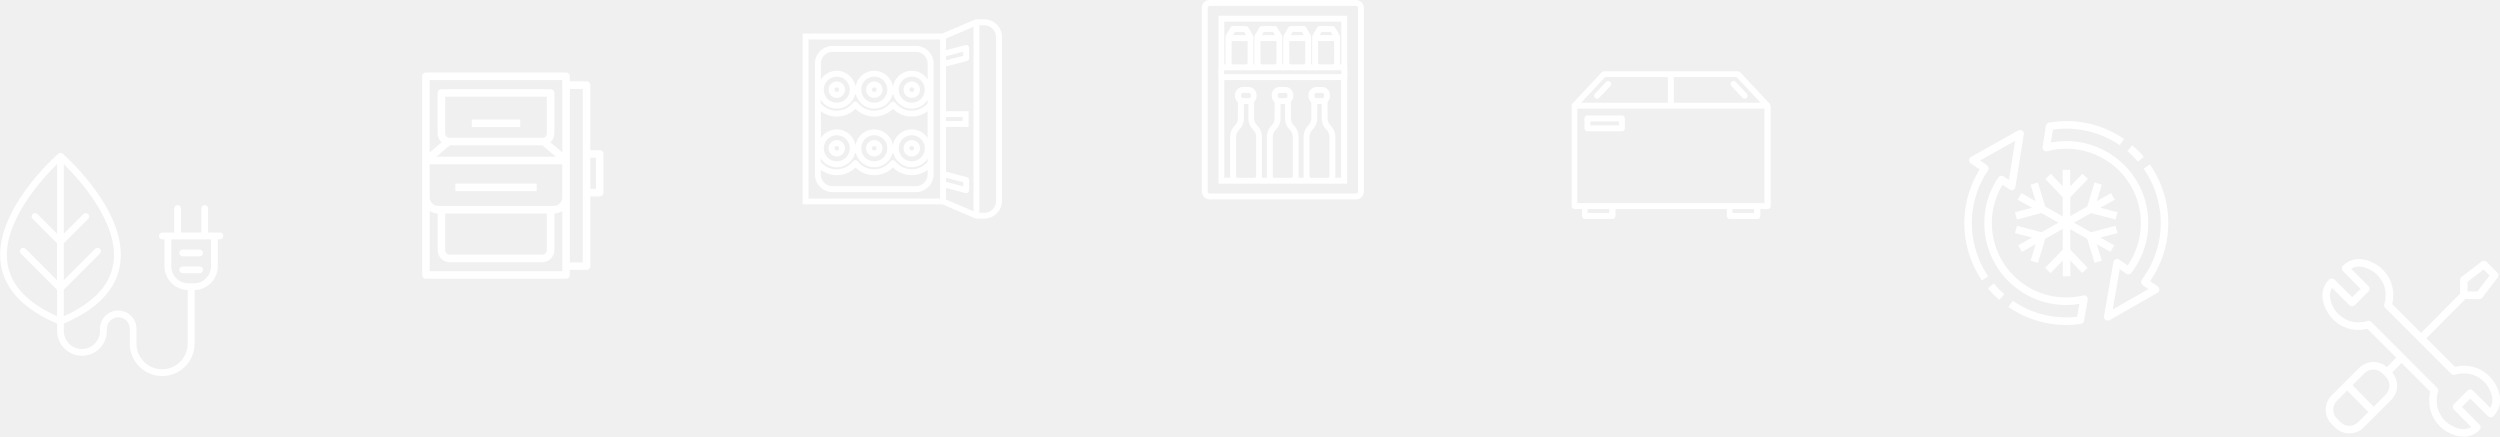
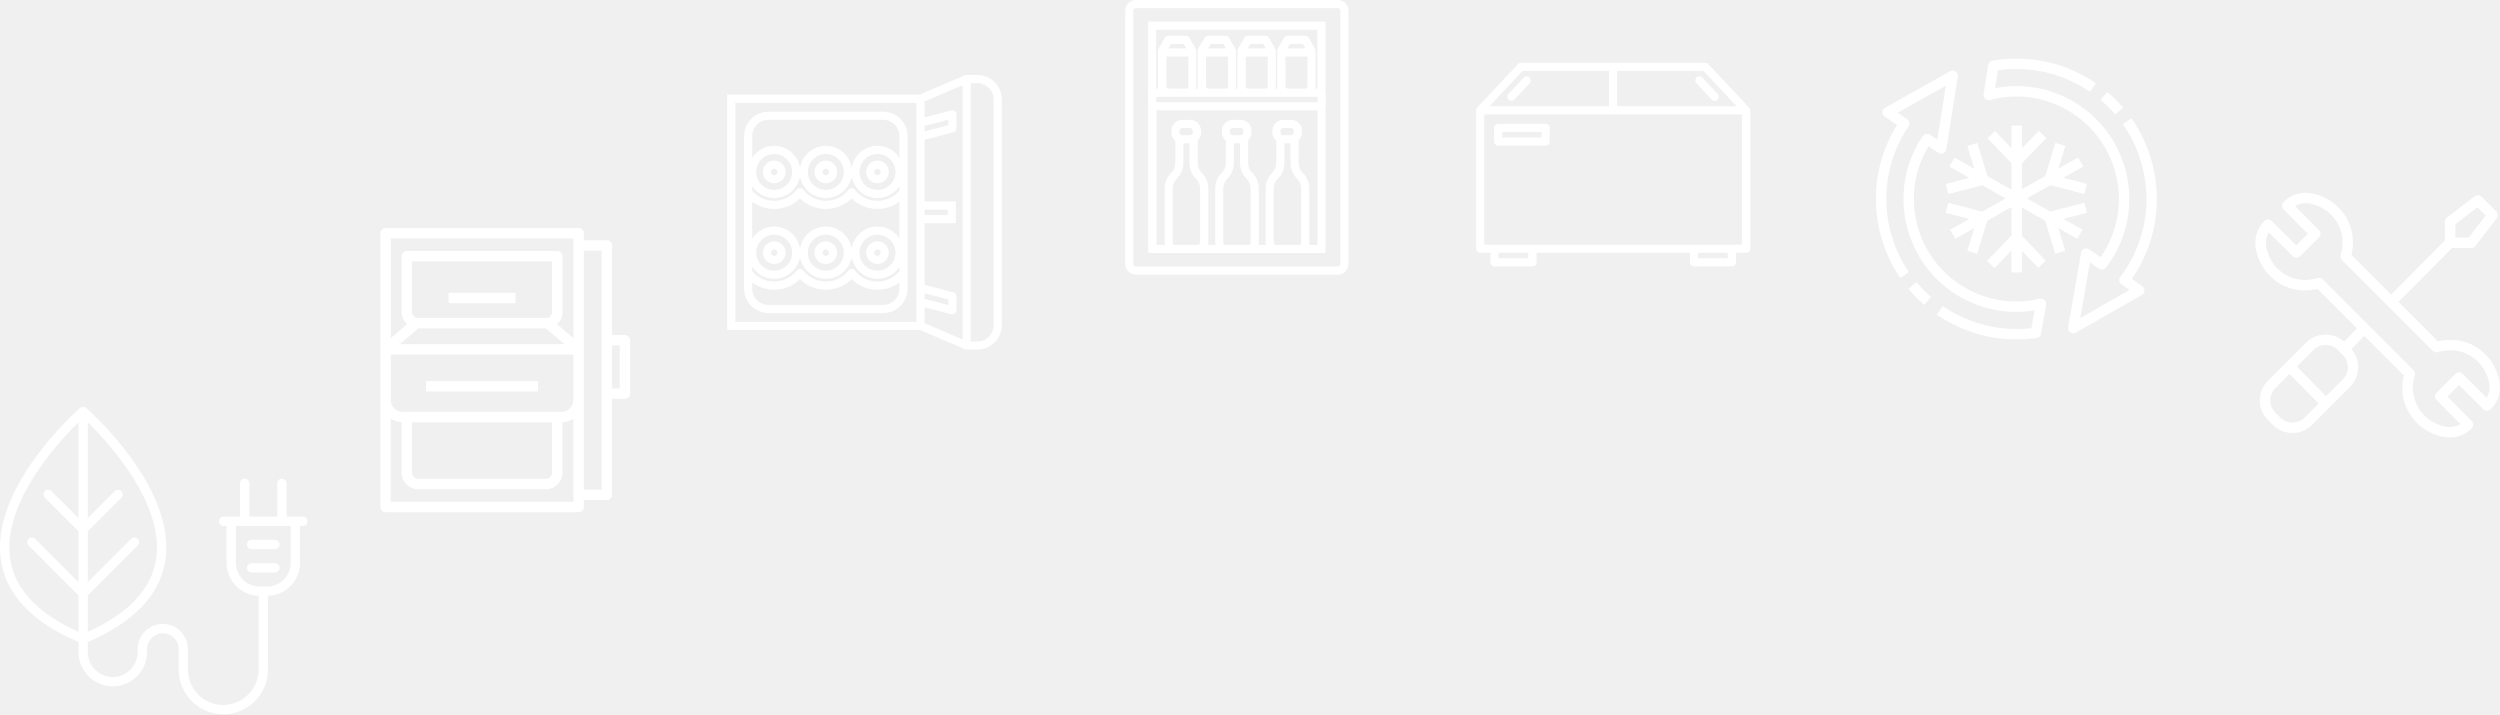
- <svg xmlns="http://www.w3.org/2000/svg" id="Layer_2" data-name="Layer 2" viewBox="0 0 514.05 89.77">
+ <svg xmlns="http://www.w3.org/2000/svg" id="Layer_2" data-name="Layer 2" viewBox="0 0 728 208">
  <defs>
    <style>
      .cls-1 {
        fill: #fff;
        stroke-width: 0px;
      }
    </style>
  </defs>
-   <g id="Icons">
+   <g id="Layer_2-2" data-name="Layer 2">
    <g>
-       <path class="cls-1" d="m110.35,37.75h-16.72v1.55h16.72v-1.55Zm-3.37-13.17h-9.98v1.55h9.98v-1.55Zm16.33,6.3h-1.92v-13.37c0-.43-.35-.78-.78-.78h-3.44v-1.05c0-.43-.35-.78-.78-.78h-28.81c-.43,0-.78.35-.78.78v40.86c0,.43.35.78.78.78h28.81c.43,0,.78-.35.78-.78v-1.05h3.44c.43,0,.78-.35.78-.78v-14.33h1.92c.43,0,.78-.35.78-.78v-7.96c0-.43-.35-.78-.78-.78Zm-7.69,23.84v1.05h-27.26v-12.38c.47.3,1.03.48,1.63.51v7.53c0,1.37,1.11,2.48,2.48,2.48h19.04c1.37,0,2.48-1.11,2.48-2.48v-7.53c.6-.02,1.15-.21,1.63-.51v11.34Zm-24.08-3.3v-7.52h20.9v7.52c0,.51-.42.93-.93.93h-19.04c-.51,0-.93-.42-.93-.93Zm24.08-10.84c0,.97-.79,1.77-1.77,1.77h-23.73c-.97,0-1.77-.79-1.77-1.77v-6.79h27.26v6.79Zm-23.14-10.7h19.03l2.78,2.35h-24.58l2.78-2.35Zm-.94-2.42v-7.58h20.9v7.58c0,.48-.39.87-.87.87h-19.16c-.48,0-.87-.39-.87-.87Zm24.08-9.95v13.83l-2.45-2.07c.5-.44.82-1.08.82-1.8v-8.35c0-.43-.35-.78-.78-.78h-22.45c-.43,0-.78.35-.78.78v8.35c0,.72.32,1.36.82,1.8l-2.45,2.07v-14.88h27.26v1.05Zm4.22,14.15v22.29h-2.66V18.28h2.66v13.37Zm2.7,7.18h-1.15v-6.41h1.15v6.41Z" />
-       <path class="cls-1" d="m202.38,3.97h-1.59s0,0-.01,0c0,0-.02,0-.02,0-.02,0-.03,0-.05,0,0,0-.02,0-.02,0-.02,0-.03,0-.05.01,0,0-.01,0-.02,0-.02,0-.05.01-.07.02h0s-6.77,2.89-6.77,2.89h-28.74v35.13h28.74l6.77,2.89h0s.02,0,.03,0c.02,0,.04.01.06.02.03,0,.06.01.09.02.02,0,.04,0,.06,0h1.59c2.01,0,3.65-1.64,3.65-3.65V7.62c0-2.01-1.64-3.65-3.65-3.65Zm-9.09,7.12v29.73h-27.04V8.12h27.04v2.97Zm1.22.47l3.54-.92v.84l-3.54.92v-.84Zm0,12.51h3.44v.81h-3.44v-.81Zm0,12.48l3.54.92v.84l-3.54-.92v-.84Zm5.67,6.9l-5.67-2.42v-2.38l4,1.04c.05.01.1.02.15.02.13,0,.26-.04.37-.13.15-.12.24-.29.24-.48v-2.09c0-.28-.19-.52-.45-.59l-4.31-1.12v-9.2h4.66v-3.24h-4.66v-9.2l4.31-1.12c.27-.07.45-.31.45-.59v-2.09c0-.19-.09-.37-.24-.48-.15-.12-.34-.15-.52-.11l-4,1.04v-2.38l5.67-2.42v37.95Zm4.63-2.12c0,1.34-1.09,2.43-2.43,2.43h-.99V5.19h.99c1.34,0,2.43,1.09,2.43,2.43v33.71Zm-32.75-24.58c-.93,0-1.69.76-1.69,1.69s.76,1.69,1.69,1.69,1.69-.76,1.69-1.69-.76-1.69-1.69-1.69Zm0,2.17c-.26,0-.48-.21-.48-.48s.21-.48.48-.48.48.21.48.48-.21.48-.48.48Zm7.71-2.17c-.93,0-1.69.76-1.69,1.69s.76,1.69,1.69,1.69,1.69-.76,1.69-1.69-.76-1.69-1.69-1.69Zm0,2.17c-.26,0-.48-.21-.48-.48s.21-.48.48-.48.48.21.48.48-.21.48-.48.48Zm7.71-2.17c-.93,0-1.69.76-1.69,1.69s.76,1.69,1.69,1.69,1.69-.76,1.69-1.69-.76-1.69-1.69-1.69Zm0,2.17c-.26,0-.48-.21-.48-.48s.21-.48.48-.48.48.21.48.48-.21.48-.48.48Zm-15.42,9.88c-.93,0-1.69.76-1.69,1.69s.76,1.69,1.69,1.69,1.69-.76,1.69-1.69-.76-1.69-1.69-1.69Zm0,2.17c-.26,0-.48-.21-.48-.48s.21-.48.48-.48.48.21.48.48-.21.48-.48.48Zm7.71-2.17c-.93,0-1.69.76-1.69,1.69s.76,1.69,1.69,1.69,1.69-.76,1.69-1.69-.76-1.69-1.69-1.69Zm0,2.17c-.26,0-.48-.21-.48-.48s.21-.48.48-.48.48.21.48.48-.21.48-.48.48Zm7.71-2.17c-.93,0-1.69.76-1.69,1.69s.76,1.69,1.69,1.69,1.69-.76,1.69-1.69-.76-1.69-1.69-1.69Zm0,2.17c-.26,0-.48-.21-.48-.48s.21-.48.48-.48.48.21.48.48-.21.48-.48.48Zm-16.27,8.54h17.11c2.01,0,3.65-1.64,3.65-3.65V13.09c0-2.01-1.64-3.65-3.65-3.65h-17.11c-2.01,0-3.65,1.64-3.65,3.65v22.77c0,2.01,1.64,3.65,3.65,3.65Zm-2.43-26.42c0-1.34,1.09-2.43,2.43-2.43h17.11c1.34,0,2.43,1.09,2.43,2.43v3.25c-.69-1.08-1.9-1.79-3.28-1.79-1.95,0-3.57,1.44-3.85,3.32-.28-1.87-1.9-3.32-3.85-3.32s-3.57,1.44-3.85,3.32c-.28-1.87-1.9-3.32-3.85-3.32-1.37,0-2.58.72-3.28,1.79v-3.25Zm21.38,5.35c0,1.48-1.2,2.68-2.68,2.68s-2.68-1.2-2.68-2.68c0-.07,0-.14,0-.21.11-1.38,1.26-2.48,2.67-2.48,1.3,0,2.38.92,2.63,2.14.04.17.05.35.05.54Zm-7.71,0c0,1.48-1.2,2.68-2.68,2.68s-2.68-1.2-2.68-2.68c0-.07,0-.14,0-.21.11-1.38,1.26-2.48,2.67-2.48s2.57,1.09,2.67,2.48c0,.07,0,.14,0,.21Zm-7.71,0c0,1.48-1.2,2.68-2.68,2.68s-2.68-1.2-2.68-2.68c0-.18.02-.36.05-.54.25-1.22,1.33-2.14,2.63-2.14,1.41,0,2.57,1.09,2.67,2.48,0,.07,0,.14,0,.21Zm-5.96,2.11c.69,1.08,1.9,1.79,3.28,1.79,1.81,0,3.34-1.24,3.77-2.92h.16c.44,1.68,1.96,2.92,3.77,2.92s3.34-1.24,3.77-2.92h.16c.44,1.68,1.96,2.92,3.77,2.92,1.37,0,2.58-.72,3.28-1.79v.68c-.79.93-1.96,1.53-3.28,1.53s-2.56-.6-3.38-1.65c-.12-.15-.29-.23-.48-.23s-.36.09-.48.23c-.82,1.05-2.05,1.65-3.38,1.65s-2.56-.6-3.38-1.65c-.12-.15-.29-.23-.48-.23s-.36.09-.48.23c-.82,1.05-2.05,1.65-3.38,1.65s-2.49-.59-3.28-1.53v-.68Zm0,2.33c.92.68,2.05,1.09,3.28,1.09,1.46,0,2.83-.57,3.85-1.58,1.02,1.01,2.4,1.58,3.85,1.58s2.83-.57,3.85-1.58c1.02,1.01,2.4,1.58,3.85,1.58,1.23,0,2.36-.4,3.28-1.09v5.51c-.69-1.08-1.9-1.79-3.28-1.79-1.95,0-3.57,1.44-3.85,3.32-.28-1.87-1.9-3.32-3.85-3.32s-3.57,1.44-3.85,3.32c-.28-1.87-1.9-3.32-3.85-3.32-1.37,0-2.58.72-3.28,1.79v-5.51Zm21.38,7.61c0,1.48-1.2,2.68-2.68,2.68s-2.68-1.2-2.68-2.68c0-.07,0-.14,0-.21.11-1.38,1.26-2.48,2.67-2.48,1.3,0,2.38.92,2.63,2.14.04.17.05.35.05.54Zm-7.71,0c0,1.48-1.2,2.68-2.68,2.68s-2.68-1.2-2.68-2.68c0-.07,0-.14,0-.21.11-1.38,1.26-2.48,2.67-2.48s2.57,1.09,2.67,2.48c0,.07,0,.14,0,.21Zm-7.71,0c0,1.48-1.2,2.68-2.68,2.68s-2.68-1.2-2.68-2.68c0-.18.02-.36.05-.54.25-1.22,1.33-2.14,2.63-2.14,1.41,0,2.57,1.09,2.67,2.48,0,.07,0,.14,0,.21Zm-5.96,2.11c.69,1.08,1.9,1.79,3.28,1.79,1.81,0,3.34-1.24,3.77-2.92h.16c.44,1.68,1.96,2.92,3.77,2.92s3.34-1.24,3.77-2.92h.16c.44,1.68,1.96,2.92,3.77,2.92,1.37,0,2.58-.72,3.28-1.79v.68c-.79.93-1.96,1.53-3.28,1.53s-2.56-.6-3.38-1.65c-.12-.15-.29-.23-.48-.23s-.36.09-.48.23c-.82,1.05-2.05,1.65-3.38,1.65s-2.56-.6-3.38-1.65c-.12-.15-.29-.23-.48-.23s-.36.09-.48.23c-.82,1.05-2.05,1.65-3.38,1.65s-2.49-.59-3.28-1.53v-.68Zm0,2.33c.92.68,2.05,1.09,3.28,1.09,1.46,0,2.83-.57,3.85-1.58,1.02,1.01,2.4,1.58,3.85,1.58s2.83-.57,3.85-1.58c1.02,1.01,2.4,1.58,3.85,1.58,1.23,0,2.36-.4,3.28-1.09v.93c0,1.34-1.09,2.43-2.43,2.43h-17.11c-1.34,0-2.43-1.09-2.43-2.43v-.93Z" />
-       <path class="cls-1" d="m433.96,51.79l.76-1.35-2.84-1.6,3.51-.91-.39-1.5-5.06,1.32-3.5-1.97,3.5-1.97,5.06,1.32.39-1.5-3.51-.91,2.96-1.67-.76-1.35-2.94,1.66,1.03-3.39-1.49-.45-1.51,4.95-3.48,1.96v-3.87l3.63-3.76-1.12-1.08-2.52,2.61v-3.4h-1.55v3.38l-2.44-2.56-1.12,1.07,3.57,3.74v3.94l-3.6-2.03-1.51-4.95-1.49.45,1.03,3.39-2.94-1.66-.76,1.35,2.96,1.67-3.51.91.39,1.5,5.06-1.32,3.5,1.97-3.5,1.97-5.06-1.32-.39,1.5,3.51.91-2.84,1.6.76,1.35,2.82-1.59-1.03,3.39,1.49.45,1.51-4.95,3.6-2.03v4.26l-3.63,3.76,1.12,1.08,2.52-2.61v3.26h1.55v-3.24l2.44,2.57,1.12-1.07-3.57-3.75v-4.19l3.48,1.96,1.51,4.95,1.49-.45-1.03-3.39,2.82,1.59Zm-24.01,6.5l-1.19,1c.71.85,1.5,1.65,2.34,2.38l1.02-1.17c-.78-.68-1.51-1.42-2.17-2.21Zm29.68-25.05l1.18-1.01c-.72-.84-1.52-1.63-2.37-2.35l-1,1.19c.79.66,1.52,1.4,2.19,2.17Zm4.02,25.63l-1.55-1.08c3.49-5.04,4.61-11.26,3.07-17.2-.64-2.46-1.69-4.74-3.13-6.79l-1.27.89c1.33,1.9,2.31,4.01,2.9,6.29,1.49,5.74.3,11.76-3.27,16.53-.13.17-.18.38-.15.59s.15.39.32.51l1.19.83-7.34,4.19,1.44-8.29,1.33.93c.34.24.81.16,1.06-.17,3.18-4.16,4.25-9.43,2.94-14.47-1.13-4.36-3.89-8.01-7.77-10.29-3.57-2.1-7.69-2.8-11.72-2.02l.42-2.67c3.11-.45,6.29-.14,9.23.91,1.16.41,2.3.94,3.37,1.57.39.23.78.48,1.15.73l.88-1.28c-.4-.28-.82-.54-1.24-.79-1.16-.68-2.38-1.25-3.64-1.7-3.37-1.2-7.02-1.5-10.56-.88-.33.06-.58.32-.63.65l-.68,4.36c-.04.26.05.52.25.7.19.18.46.24.72.18l.08-.02c3.96-1.03,8.07-.45,11.6,1.62,3.52,2.07,6.03,5.39,7.06,9.34,1.13,4.33.31,8.86-2.23,12.54l-1.71-1.19c-.22-.15-.5-.18-.74-.08-.24.1-.42.32-.47.58l-1.93,11.12c-.05.3.07.6.32.77.13.09.29.14.45.14.13,0,.26-.03.38-.1l9.84-5.61c.23-.13.38-.37.39-.64.01-.27-.11-.52-.33-.67Zm-15.29,1.88c-2.88.68-5.85.52-8.59-.45-.92-.33-1.81-.74-2.65-1.24-3.52-2.07-6.03-5.39-7.06-9.34-1.03-3.96-.45-8.07,1.62-11.6.03-.04.05-.09.08-.13l1.45.98c.22.15.5.17.74.07.24-.11.42-.33.46-.59l1.72-10.83c.05-.29-.08-.59-.32-.76-.24-.17-.56-.19-.82-.04l-9.71,5.45c-.24.13-.38.38-.4.65-.01.27.12.53.34.68l1.84,1.24c-.09.14-.18.29-.26.43-2.84,4.83-3.62,10.47-2.22,15.89.61,2.34,1.6,4.53,2.95,6.51l1.28-.87c-1.25-1.83-2.17-3.86-2.73-6.03-1.3-5.02-.57-10.25,2.05-14.72.19-.33.4-.65.63-1,.24-.36.14-.84-.21-1.08l-1.42-.96,7.22-4.05-1.27,8.05-1.1-.74c-.36-.24-.84-.15-1.08.21-.19.28-.38.57-.56.86-2.28,3.88-2.91,8.42-1.78,12.77,1.13,4.36,3.89,8.01,7.77,10.29.93.55,1.91,1.01,2.92,1.36,2.66.95,5.52,1.19,8.32.73l-.47,2.65c-3.11.36-6.29-.04-9.23-1.17-.72-.28-1.43-.6-2.12-.97h0c-.65-.35-1.29-.73-1.9-1.15l-.88,1.28c.66.45,1.35.87,2.05,1.24l.36-.69-.36.69c.74.39,1.51.74,2.29,1.04,2.41.93,4.98,1.41,7.55,1.41,1.01,0,2.01-.07,3.01-.22.33-.05.59-.3.65-.63l.76-4.33c.04-.26-.04-.52-.23-.7-.19-.18-.46-.25-.71-.19Z" />
-       <path class="cls-1" d="m330.23,16.85l-2.28,2.43c-.23.24-.22.63.03.86.12.11.27.16.42.16.16,0,.32-.06.44-.19l2.28-2.43c.23-.24.22-.63-.03-.86-.24-.23-.63-.22-.86.03Zm28.95,2.43l-2.28-2.43c-.23-.24-.61-.26-.86-.03-.24.23-.26.61-.03.86l2.28,2.43c.12.13.28.19.44.19.15,0,.3-.05.42-.16.24-.23.26-.61.03-.86Zm4.84,2.43s0-.01,0-.02c0-.02,0-.04,0-.06,0,0,0-.01,0-.02,0-.03-.01-.05-.02-.08,0,0,0,0,0,0,0-.02-.02-.05-.03-.07,0,0,0,0,0-.01-.01-.02-.03-.05-.04-.07,0,0,0,0,0,0-.01-.02-.03-.04-.05-.06,0,0,0,0,0,0l-6.08-6.48c-.11-.12-.28-.19-.44-.19h-27.54c-.17,0-.33.07-.44.19l-6.08,6.48s0,0,0,0c-.02.02-.03.04-.05.06,0,0,0,0,0,0-.02.02-.03.04-.04.07,0,0,0,0,0,.01-.01.02-.02.04-.03.07,0,0,0,0,0,0,0,.03-.01.05-.02.08,0,0,0,.01,0,.02,0,.02,0,.04,0,.06,0,0,0,.01,0,.02,0,0,0,0,0,.01v20.66c0,.34.27.61.61.61h1.52v1.42c0,.34.27.61.61.61h5.67c.34,0,.61-.27.61-.61v-1.42h22.89v1.42c0,.34.27.61.61.61h5.67c.34,0,.61-.27.61-.61v-1.42h1.52c.34,0,.61-.27.61-.61v-20.66s0,0,0-.01Zm-19.85-5.86h12.9l4.94,5.27h-17.84v-5.27Zm-14.12,0h12.9v5.27h-17.84l4.94-5.27Zm.85,27.95h-4.46v-.81h4.46v.81Zm29.77,0h-4.46v-.81h4.46v.81Zm2.13-2.03h-38.48v-19.44h38.48v19.44Zm-36.39-14.78h7.09c.34,0,.61-.27.61-.61v-2.03c0-.34-.27-.61-.61-.61h-7.09c-.34,0-.61.27-.61.61v2.03c0,.34.27.61.61.61Zm.61-2.03h5.87v.81h-5.87v-.81Z" />
-       <path class="cls-1" d="m45.21,47.82h-2.43v-4.95c0-.38-.31-.7-.7-.7s-.69.31-.69.7v4.95h-4.17v-4.95c0-.38-.31-.7-.7-.7s-.7.31-.7.7v4.95h-2.43c-.38,0-.7.31-.7.7s.31.69.7.69h.43v5.52c0,2.66,2.13,4.84,4.78,4.91v11.02c0,2.91-2.37,5.27-5.27,5.27s-5.27-2.36-5.27-5.27v-3.06c0-2.07-1.68-3.75-3.75-3.75s-3.75,1.68-3.75,3.75v.44c0,2.05-1.67,3.72-3.72,3.72s-3.72-1.67-3.72-3.72v-1.5c6.83-2.93,10.72-6.96,11.55-12.02,1.79-10.91-11.23-22.43-11.78-22.92-.03-.03-.07-.04-.11-.07-.03-.02-.06-.04-.09-.05-.08-.03-.16-.05-.25-.05,0,0,0,0,0,0,0,0,0,0,0,0-.08,0-.17.02-.25.05-.03.01-.06.04-.09.05-.04.02-.08.04-.11.07-.55.49-13.58,12.01-11.79,22.92.83,5.05,4.72,9.09,11.55,12.02v1.5c0,2.82,2.29,5.11,5.11,5.11s5.11-2.29,5.11-5.11v-.44c0-1.3,1.06-2.36,2.36-2.36s2.36,1.06,2.36,2.36v3.06c0,3.68,2.99,6.66,6.66,6.66s6.66-2.99,6.66-6.66v-11.02c2.65-.07,4.78-2.24,4.78-4.91v-5.52h.43c.38,0,.7-.31.7-.69s-.31-.7-.7-.7Zm-32.1,11.76l7.45-7.45c.27-.27.27-.71,0-.98-.27-.27-.71-.27-.98,0l-6.46,6.46v-7.6l5.01-5.01c.27-.27.27-.71,0-.98-.27-.27-.71-.27-.98,0l-4.03,4.03v-14.31c3.14,3.09,11.54,12.24,10.17,20.56-.73,4.42-4.15,8.02-10.17,10.72v-5.44Zm-1.39-11.53l-4.03-4.03c-.27-.27-.71-.27-.98,0-.27.27-.27.71,0,.98l5.01,5.01v7.6l-6.46-6.46c-.27-.27-.71-.27-.98,0-.27.27-.27.71,0,.98l7.45,7.45v5.44c-6.02-2.7-9.45-6.3-10.17-10.72-1.37-8.32,7.03-17.47,10.17-20.56v14.31Zm31.67,6.69c0,1.94-1.58,3.52-3.52,3.52h-1.13c-1.94,0-3.52-1.58-3.52-3.52v-5.52h8.17v5.52Zm-2.35-3.43h-3.48c-.38,0-.7.31-.7.7s.31.7.7.7h3.48c.38,0,.7-.31.7-.7s-.31-.7-.7-.7Zm0,3.48h-3.48c-.38,0-.7.31-.7.69s.31.7.7.7h3.48c.38,0,.7-.31.7-.7s-.31-.69-.7-.69Z" />
-       <path class="cls-1" d="m512.37,77.91c-2.78-3.26-6.3-2.79-7.58-2.48l-5.88-5.88,8.03-8.07,2.84.03h0c.24,0,.47-.11.62-.3l3.17-4.14c.24-.31.21-.75-.07-1.02l-1.1-1.1h0s-1.1-1.1-1.1-1.1c-.28-.28-.71-.3-1.02-.07l-4.14,3.17c-.19.15-.3.37-.3.62v2.81l-8.03,8.08-5.92-5.92c.31-1.28.77-4.81-2.49-7.6-1.51-1.23-5.06-2.89-7.64-.3-.3.3-.3.79,0,1.1l3.62,3.65-.57.57h0s-1.14,1.14-1.14,1.14l-3.65-3.62c-.3-.3-.79-.3-1.1,0-2.59,2.59-.94,6.13.31,7.66,2.78,3.26,6.3,2.79,7.58,2.48l5.9,5.9-1.92,1.97c-.76-.68-1.73-1.06-2.76-1.06-1.1,0-2.14.43-2.92,1.21l-5.69,5.69c-.78.78-1.21,1.82-1.21,2.92s.43,2.14,1.21,2.92l.74.74c.78.78,1.82,1.21,2.92,1.21s2.14-.43,2.92-1.21l5.69-5.69c.78-.78,1.21-1.82,1.21-2.92,0-1-.36-1.95-1.01-2.7l1.92-1.98,5.9,5.9c-.31,1.28-.77,4.81,2.49,7.6.93.76,2.61,1.67,4.38,1.67,1.12,0,2.26-.37,3.27-1.37.3-.3.3-.79,0-1.1l-3.62-3.65.57-.57h0s1.14-1.14,1.14-1.14l3.65,3.62c.15.15.35.23.55.23s.4-.08.55-.23c2.59-2.59.94-6.13-.31-7.66Zm-1.69-22.49l.62.61.61.62-2.52,3.29-2.01-.02v-1.98l3.3-2.52Zm-25.79,31.38c-1,1-2.64,1.01-3.64,0l-.74-.74c-1-1-1-2.64,0-3.64l2.12-2.12,4.35,4.42-2.09,2.09Zm5.69-5.69l-2.51,2.51-4.35-4.42,2.47-2.47c.5-.5,1.16-.75,1.82-.75s1.32.25,1.82.75l.74.74c1,1,1,2.64,0,3.64Zm21.48,2.75l-3.58-3.56c-.3-.3-.79-.3-1.1,0l-1.12,1.12h0s-1.69,1.69-1.69,1.69c-.3.3-.3.79,0,1.1l3.56,3.59c-2.17,1.33-4.83-.79-4.94-.88-3.14-2.68-1.94-6.22-1.89-6.37.1-.28.03-.6-.18-.81l-13.55-13.55c-.21-.21-.53-.28-.81-.18-.15.05-3.69,1.25-6.36-1.87-.02-.03-2.22-2.76-.89-4.95l3.58,3.56c.3.3.79.3,1.1,0l1.12-1.12h0s1.69-1.69,1.69-1.69c.3-.3.3-.79,0-1.1l-3.56-3.59c2.17-1.33,4.83.79,4.94.88,3.14,2.68,1.94,6.22,1.89,6.37-.1.28-.03.6.18.81l13.55,13.55c.21.21.53.28.81.18.15-.05,3.69-1.25,6.36,1.87.02.03,2.22,2.76.89,4.95Z" />
-       <path class="cls-1" d="m278.82,0h-30.09c-.89,0-1.62.73-1.62,1.62v37.76c0,.89.73,1.62,1.62,1.62h30.09c.89,0,1.62-.73,1.62-1.62V1.62c0-.89-.73-1.62-1.62-1.62Zm.41,39.38c0,.22-.18.41-.41.41h-30.09c-.22,0-.41-.18-.41-.41V1.62c0-.22.18-.41.41-.41h30.09c.22,0,.41.18.41.41v37.76Zm-2.22-36.15h-26.46v10.38c-.03.07-.04.15-.04.23v2.02c0,.08.02.16.04.23v21.68h26.46v-21.68c.03-.07.04-.15.04-.23v-2.02c0-.08-.02-.16-.04-.23V3.23Zm-25.24,1.22h24.03v8.79h-.3c.02-.11.04-.22.04-.34v-5.31c0-.11-.03-.21-.08-.3l-.94-1.63c-.11-.19-.31-.3-.53-.3h-2.63c-.22,0-.42.12-.53.3l-.94,1.63c-.05.09-.08.2-.08.3v5.31c0,.12.01.23.04.34h-.29c.02-.11.04-.22.04-.34v-5.31c0-.11-.03-.21-.08-.3l-.94-1.63c-.11-.19-.31-.3-.53-.3h-2.63c-.22,0-.42.12-.53.3l-.94,1.63c-.05.09-.08.2-.08.3v5.31c0,.12.01.23.04.34h-.29c.02-.11.04-.22.04-.34v-5.31c0-.11-.03-.21-.08-.3l-.94-1.63c-.11-.19-.31-.3-.53-.3h-2.63c-.22,0-.42.12-.53.3l-.94,1.63c-.05.09-.08.2-.08.3v5.31c0,.12.01.23.04.34h-.29c.02-.11.04-.22.04-.34v-5.31c0-.11-.03-.21-.08-.3l-.94-1.63c-.11-.19-.31-.3-.53-.3h-2.63c-.22,0-.42.12-.53.3l-.94,1.63c-.05.09-.08.2-.08.3v5.31c0,.12.01.23.04.34h-.3V4.45Zm22.55,4v4.46c0,.18-.15.33-.33.33h-2.63c-.18,0-.33-.15-.33-.33v-4.46h3.29Zm-2.99-1.22l.38-.66h1.92l.38.66h-2.69Zm-2.94,1.22v4.46c0,.18-.15.33-.33.33h-2.63c-.18,0-.33-.15-.33-.33v-4.46h3.29Zm-2.99-1.22l.38-.66h1.92l.38.66h-2.69Zm-2.94,1.22v4.46c0,.18-.15.33-.33.33h-2.63c-.18,0-.33-.15-.33-.33v-4.46h3.29Zm-2.99-1.22l.38-.66h1.92l.38.66h-2.69Zm-2.94,1.22v4.46c0,.18-.15.33-.33.33h-2.63c-.18,0-.33-.15-.33-.33v-4.46h3.29Zm-2.99-1.22l.38-.66h1.92l.38.66h-2.69Zm4.74,29.02c0,.17-.14.31-.31.31h-3.48c-.17,0-.31-.14-.31-.31v-8.12c0-.54.22-1.07.61-1.46.62-.61.98-1.45.98-2.32v-2.95h.92v2.95c0,.87.36,1.72.98,2.32.39.38.61.91.61,1.46v8.12Zm-3.09-16.48v-.26c0-.22.18-.41.41-.41h1.18c.22,0,.41.18.41.41v.26c0,.22-.18.41-.41.41h-1.18c-.22,0-.41-.18-.41-.41Zm10.63,16.48c0,.17-.14.31-.31.31h-3.48c-.17,0-.31-.14-.31-.31v-8.12c0-.54.22-1.07.61-1.46.62-.61.98-1.45.98-2.32v-2.95h.92v2.95c0,.87.36,1.72.98,2.32.39.38.61.91.61,1.46v8.12Zm-3.09-16.48v-.26c0-.22.18-.41.41-.41h1.18c.22,0,.41.18.41.41v.26c0,.22-.18.41-.41.41h-1.18c-.22,0-.41-.18-.41-.41Zm10.63,16.48c0,.17-.14.31-.31.31h-3.48c-.17,0-.31-.14-.31-.31v-8.12c0-.54.22-1.07.61-1.46.62-.61.98-1.45.98-2.32v-2.95h.92v2.95c0,.87.36,1.72.98,2.32.39.38.61.91.61,1.46v8.12Zm-3.09-16.48v-.26c0-.22.18-.41.41-.41h1.18c.22,0,.41.18.41.41v.26c0,.22-.18.41-.41.41h-1.18c-.22,0-.41-.18-.41-.41Zm5.51,16.78h-1.24c.02-.1.03-.2.03-.31v-8.12c0-.87-.36-1.72-.98-2.32-.39-.38-.61-.91-.61-1.46v-3.41c.3-.29.49-.7.49-1.16v-.26c0-.89-.73-1.62-1.62-1.62h-1.18c-.89,0-1.62.73-1.62,1.62v.26c0,.5.23.94.58,1.24v3.33c0,.54-.22,1.07-.61,1.46-.62.61-.98,1.45-.98,2.32v8.12c0,.11.01.21.03.31h-1.08c.02-.1.03-.2.03-.31v-8.12c0-.87-.36-1.72-.98-2.32-.39-.38-.61-.91-.61-1.46v-3.41c.3-.29.49-.7.49-1.16v-.26c0-.89-.73-1.62-1.62-1.62h-1.18c-.89,0-1.62.73-1.62,1.62v.26c0,.5.23.94.58,1.24v3.33c0,.54-.22,1.07-.61,1.46-.62.61-.98,1.45-.98,2.32v8.12c0,.11.01.21.03.31h-1.08c.02-.1.03-.2.03-.31v-8.12c0-.87-.36-1.72-.98-2.32-.39-.38-.61-.91-.61-1.46v-3.41c.3-.29.49-.7.49-1.16v-.26c0-.89-.73-1.62-1.62-1.62h-1.18c-.89,0-1.62.73-1.62,1.62v.26c0,.5.23.94.58,1.24v3.33c0,.54-.22,1.07-.61,1.46-.62.61-.98,1.45-.98,2.32v8.12c0,.11.01.21.03.31h-1.24v-20.09h24.03v20.09Zm.04-21.3h-24.12v-.8h24.12v.8Z" />
+       <path class="cls-1" d="m156.69,110.97h-32.62v3.03h32.62v-3.03Zm-6.57-25.7h-19.48v3.03h19.48v-3.03Zm31.86,12.29h-3.75v-26.09c0-.84-.68-1.51-1.51-1.51h-6.71v-2.04c0-.84-.68-1.51-1.51-1.51h-56.21c-.84,0-1.51.68-1.51,1.51v79.72c0,.84.68,1.51,1.51,1.51h56.21c.84,0,1.51-.68,1.51-1.51v-2.04h6.71c.84,0,1.51-.68,1.51-1.51v-27.96h3.75c.84,0,1.51-.68,1.51-1.51v-15.53c0-.84-.68-1.51-1.51-1.51Zm-15.01,46.52v2.04h-53.18v-24.16c.93.59,2.01.94,3.17.99v14.68c0,2.67,2.17,4.84,4.84,4.84h37.15c2.67,0,4.84-2.17,4.84-4.84v-14.68c1.16-.05,2.25-.4,3.17-.99v22.12Zm-46.98-6.45v-14.67h40.78v14.67c0,1-.81,1.81-1.81,1.81h-37.15c-1,0-1.81-.81-1.81-1.81Zm46.98-21.14c0,1.9-1.54,3.44-3.44,3.44h-46.29c-1.9,0-3.44-1.55-3.44-3.44v-13.25h53.18v13.25Zm-45.15-20.87h37.12l5.42,4.59h-47.95l5.42-4.59Zm-1.83-4.73v-14.78h40.78v14.78c0,.94-.76,1.7-1.7,1.7h-37.37c-.94,0-1.7-.76-1.7-1.7Zm46.98-19.41v26.98l-4.77-4.05c.98-.87,1.6-2.12,1.6-3.52v-16.29c0-.84-.68-1.51-1.51-1.51h-43.81c-.84,0-1.51.68-1.51,1.51v16.29c0,1.4.63,2.65,1.6,3.52l-4.77,4.05v-29.02h53.18v2.04Zm8.23,27.6v43.49h-5.2v-69.58h5.2v26.09Zm5.27,14.02h-2.24v-12.5h2.24v12.5Z" />
+       <path class="cls-1" d="m284.6,21.84h-3.11s-.01,0-.02,0c-.02,0-.03,0-.05,0-.03,0-.06,0-.09,0-.01,0-.03,0-.04,0-.03,0-.07.01-.1.02-.01,0-.02,0-.03,0-.04.01-.09.03-.13.05h0s-13.21,5.63-13.21,5.63h-56.06v68.53h56.06l13.21,5.63h0s.04.01.05.02c.04.01.08.03.12.04.06.01.12.03.18.03.04,0,.08,0,.12,0h3.11c3.92,0,7.11-3.19,7.11-7.11V28.95c0-3.92-3.19-7.11-7.11-7.11Zm-17.73,13.89v58.01h-52.75V29.94h52.75v5.78Zm2.37.92l6.91-1.8v1.63l-6.91,1.8v-1.63Zm0,24.4h6.72v1.58h-6.72v-1.58Zm0,24.35l6.91,1.8v1.63l-6.91-1.8v-1.63Zm11.06,13.45l-11.06-4.72v-4.65l7.8,2.03c.1.03.2.04.3.04.26,0,.52-.09.72-.25.29-.22.46-.57.46-.94v-4.08c0-.54-.36-1.01-.89-1.15l-8.4-2.19v-17.95h9.09v-6.32h-9.09v-17.95l8.4-2.19c.52-.14.89-.61.89-1.15v-4.08c0-.37-.17-.71-.46-.94-.29-.22-.67-.3-1.02-.21l-7.8,2.03v-4.65l11.06-4.72v74.03Zm9.04-4.13c0,2.61-2.13,4.74-4.74,4.74h-1.92V24.21h1.92c2.61,0,4.74,2.13,4.74,4.74v65.77Zm-63.89-47.96c-1.82,0-3.3,1.48-3.3,3.3s1.48,3.3,3.3,3.3,3.3-1.48,3.3-3.3-1.48-3.3-3.3-3.3Zm0,4.24c-.51,0-.93-.42-.93-.93s.42-.93.93-.93.93.42.93.93-.42.93-.93.93Zm15.04-4.24c-1.82,0-3.3,1.48-3.3,3.3s1.48,3.3,3.3,3.3,3.3-1.48,3.3-3.3-1.48-3.3-3.3-3.3Zm0,4.24c-.51,0-.93-.42-.93-.93s.42-.93.93-.93.93.42.93.93-.42.93-.93.93Zm15.04-4.24c-1.82,0-3.3,1.48-3.3,3.3s1.48,3.3,3.3,3.3,3.3-1.48,3.3-3.3-1.48-3.3-3.3-3.3Zm0,4.24c-.51,0-.93-.42-.93-.93s.42-.93.93-.93.93.42.93.93-.42.93-.93.93Zm-30.08,19.27c-1.82,0-3.3,1.48-3.3,3.3s1.48,3.3,3.3,3.3,3.3-1.48,3.3-3.3-1.48-3.3-3.3-3.3Zm0,4.24c-.51,0-.93-.42-.93-.93s.42-.93.93-.93.93.42.93.93-.42.93-.93.93Zm15.04-4.24c-1.82,0-3.3,1.48-3.3,3.3s1.48,3.3,3.3,3.3,3.3-1.48,3.3-3.3-1.48-3.3-3.3-3.3Zm0,4.24c-.51,0-.93-.42-.93-.93s.42-.93.93-.93.93.42.93.93-.42.93-.93.93Zm15.04-4.24c-1.82,0-3.3,1.48-3.3,3.3s1.48,3.3,3.3,3.3,3.3-1.48,3.3-3.3-1.48-3.3-3.3-3.3Zm0,4.24c-.51,0-.93-.42-.93-.93s.42-.93.93-.93.93.42.93.93-.42.93-.93.93Zm-31.74,16.66h33.39c3.92,0,7.11-3.19,7.11-7.11v-44.43c0-3.92-3.19-7.11-7.11-7.11h-33.39c-3.92,0-7.11,3.19-7.11,7.11v44.43c0,3.92,3.19,7.11,7.11,7.11Zm-4.74-51.54c0-2.61,2.13-4.74,4.74-4.74h33.39c2.61,0,4.74,2.13,4.74,4.74v6.33c-1.35-2.1-3.71-3.5-6.39-3.5-3.81,0-6.97,2.81-7.52,6.47-.55-3.66-3.71-6.47-7.52-6.47s-6.97,2.81-7.52,6.47c-.55-3.66-3.71-6.47-7.52-6.47-2.68,0-5.04,1.4-6.39,3.5v-6.33Zm41.71,10.44c0,2.89-2.35,5.24-5.24,5.24s-5.24-2.35-5.24-5.24c0-.13,0-.27.02-.4.21-2.7,2.47-4.83,5.22-4.83,2.53,0,4.64,1.8,5.13,4.18.07.34.11.69.11,1.05Zm-15.04,0c0,2.89-2.35,5.24-5.24,5.24s-5.24-2.35-5.24-5.24c0-.13,0-.27.02-.4.21-2.7,2.47-4.83,5.22-4.83s5.01,2.13,5.22,4.83c.01.13.02.27.02.4Zm-15.04,0c0,2.89-2.35,5.24-5.24,5.24s-5.24-2.35-5.24-5.24c0-.36.04-.71.11-1.05.49-2.38,2.6-4.18,5.13-4.18,2.75,0,5.01,2.13,5.22,4.83.01.13.02.27.02.4Zm-11.63,4.11c1.35,2.1,3.71,3.5,6.39,3.5,3.53,0,6.51-2.42,7.36-5.69h.32c.85,3.27,3.83,5.69,7.36,5.69s6.51-2.42,7.36-5.69h.32c.85,3.27,3.83,5.69,7.36,5.69,2.68,0,5.04-1.4,6.39-3.5v1.32c-1.54,1.82-3.83,2.98-6.39,2.98s-4.99-1.17-6.59-3.21c-.22-.29-.57-.45-.93-.45s-.71.17-.93.45c-1.6,2.04-4,3.21-6.59,3.21s-4.99-1.17-6.59-3.21c-.22-.29-.57-.45-.93-.45s-.71.17-.93.45c-1.6,2.04-4,3.21-6.59,3.21s-4.86-1.16-6.39-2.98v-1.32Zm0,4.55c1.79,1.33,4,2.12,6.39,2.12,2.85,0,5.52-1.11,7.52-3.07,2,1.97,4.67,3.07,7.52,3.07s5.52-1.11,7.52-3.07c2,1.97,4.67,3.07,7.52,3.07,2.39,0,4.61-.79,6.39-2.12v10.74c-1.35-2.1-3.71-3.5-6.39-3.5-3.81,0-6.97,2.81-7.52,6.47-.55-3.66-3.71-6.47-7.52-6.47s-6.97,2.81-7.52,6.47c-.55-3.66-3.71-6.47-7.52-6.47-2.68,0-5.04,1.4-6.39,3.5v-10.74Zm41.71,14.85c0,2.89-2.35,5.24-5.24,5.24s-5.24-2.35-5.24-5.24c0-.13,0-.27.02-.4.21-2.7,2.47-4.83,5.22-4.83,2.53,0,4.64,1.8,5.13,4.18.07.34.11.69.11,1.05Zm-15.04,0c0,2.89-2.35,5.24-5.24,5.24s-5.24-2.35-5.24-5.24c0-.13,0-.27.02-.4.21-2.7,2.47-4.83,5.22-4.83s5.01,2.13,5.22,4.83c.01.13.02.27.02.4Zm-15.04,0c0,2.89-2.35,5.24-5.24,5.24s-5.24-2.35-5.24-5.24c0-.36.04-.71.11-1.05.49-2.38,2.6-4.18,5.13-4.18,2.75,0,5.01,2.13,5.22,4.83.01.13.02.27.02.4Zm-11.63,4.11c1.35,2.1,3.71,3.5,6.39,3.5,3.53,0,6.51-2.42,7.36-5.69h.32c.85,3.27,3.83,5.69,7.36,5.69s6.51-2.42,7.36-5.69h.32c.85,3.27,3.83,5.69,7.36,5.69,2.68,0,5.04-1.4,6.39-3.5v1.32c-1.54,1.82-3.83,2.98-6.39,2.98s-4.99-1.17-6.59-3.21c-.22-.29-.57-.45-.93-.45s-.71.17-.93.45c-1.6,2.04-4,3.21-6.59,3.21s-4.99-1.17-6.59-3.21c-.22-.29-.57-.45-.93-.45s-.71.17-.93.45c-1.6,2.04-4,3.21-6.59,3.21s-4.86-1.16-6.39-2.98v-1.32Zm0,4.55c1.79,1.33,4,2.12,6.39,2.12,2.85,0,5.52-1.11,7.52-3.07,2,1.97,4.67,3.07,7.52,3.07s5.52-1.11,7.52-3.07c2,1.97,4.67,3.07,7.52,3.07,2.39,0,4.61-.79,6.39-2.12v1.82c0,2.61-2.13,4.74-4.74,4.74h-33.39c-2.61,0-4.74-2.13-4.74-4.74v-1.82Z" />
+       <path class="cls-1" d="m604.92,69.51l1.49-2.64-5.54-3.12,6.84-1.78-.76-2.93-9.88,2.57-6.83-3.85,6.82-3.85,9.88,2.57.76-2.93-6.84-1.78,5.77-3.26-1.49-2.64-5.74,3.24,2.02-6.61-2.9-.88-2.94,9.65-6.79,3.83v-7.55l7.09-7.34-2.18-2.1-4.91,5.09v-6.63h-3.03v6.59l-4.77-5-2.19,2.09,6.96,7.31v7.69l-7.03-3.96-2.94-9.65-2.9.88,2.01,6.61-5.74-3.24-1.49,2.64,5.77,3.26-6.84,1.78.76,2.93,9.88-2.57,6.82,3.85-6.83,3.85-9.88-2.57-.76,2.93,6.84,1.78-5.54,3.12,1.49,2.64,5.51-3.11-2.02,6.61,2.9.88,2.94-9.65,7.02-3.96v8.31l-7.09,7.34,2.18,2.1,4.91-5.09v6.36h3.03v-6.33l4.77,5,2.19-2.09-6.96-7.31v-8.18l6.79,3.83,2.94,9.65,2.9-.88-2.02-6.61,5.51,3.11Zm-46.85,12.68l-2.32,1.94c1.39,1.66,2.93,3.23,4.57,4.65l1.99-2.29c-1.52-1.32-2.94-2.77-4.23-4.31Zm57.9-48.87l2.3-1.97c-1.41-1.64-2.96-3.18-4.62-4.59l-1.96,2.31c1.53,1.3,2.97,2.72,4.27,4.24Zm7.84,50.01l-3.03-2.11c6.81-9.83,8.99-21.97,5.98-33.56-1.24-4.79-3.3-9.25-6.1-13.24l-2.48,1.74c2.6,3.7,4.5,7.83,5.65,12.26,2.91,11.2.58,22.95-6.39,32.25-.25.33-.35.74-.28,1.15s.29.77.63,1l2.33,1.62-14.33,8.17,2.8-16.18,2.6,1.81c.67.46,1.58.32,2.07-.32,6.2-8.11,8.29-18.4,5.73-28.23-2.21-8.5-7.59-15.63-15.16-20.08-6.96-4.09-15-5.46-22.86-3.94l.81-5.2c6.06-.88,12.26-.28,18.01,1.77,2.27.81,4.48,1.84,6.57,3.07.76.45,1.52.93,2.24,1.43l1.71-2.5c-.78-.54-1.6-1.05-2.42-1.54-2.26-1.33-4.64-2.44-7.09-3.31-6.57-2.34-13.7-2.93-20.61-1.73-.64.11-1.14.62-1.24,1.26l-1.33,8.5c-.08.5.1,1.01.48,1.36.38.34.9.47,1.4.34l.16-.05c7.72-2,15.75-.88,22.63,3.16,6.87,4.04,11.76,10.51,13.77,18.23,2.2,8.45.6,17.29-4.36,24.46l-3.33-2.32c-.43-.3-.97-.35-1.45-.15-.48.2-.82.63-.91,1.14l-3.76,21.69c-.1.58.14,1.16.62,1.5.26.18.56.28.87.28.26,0,.52-.07.75-.2l19.21-10.95c.45-.26.74-.73.76-1.25.02-.52-.22-1.01-.65-1.31Zm-29.83,3.66c-5.61,1.32-11.41,1.01-16.75-.89-1.79-.64-3.53-1.45-5.18-2.42-6.87-4.04-11.76-10.51-13.77-18.23-2-7.72-.88-15.75,3.16-22.63.05-.09.1-.17.15-.25l2.84,1.91c.43.29.98.34,1.45.13.47-.21.81-.64.89-1.15l3.35-21.14c.09-.57-.15-1.15-.63-1.48-.48-.33-1.1-.36-1.61-.08l-18.95,10.62c-.46.26-.75.73-.77,1.26-.02.53.23,1.02.67,1.32l3.59,2.42c-.18.28-.34.56-.51.84-5.54,9.42-7.07,20.43-4.32,31.01,1.19,4.56,3.12,8.84,5.76,12.71l2.5-1.71c-2.44-3.58-4.23-7.54-5.33-11.76-2.54-9.79-1.12-19.99,4-28.71.37-.63.78-1.27,1.23-1.95.47-.69.28-1.63-.41-2.1l-2.78-1.87,14.08-7.89-2.49,15.7-2.14-1.44c-.69-.47-1.63-.28-2.1.41-.37.55-.74,1.1-1.08,1.68-4.45,7.57-5.68,16.42-3.47,24.92,2.21,8.5,7.59,15.63,15.16,20.08,1.82,1.07,3.73,1.96,5.7,2.66,5.19,1.85,10.76,2.33,16.24,1.43l-.91,5.17c-6.07.71-12.27-.08-18-2.29-1.41-.54-2.8-1.18-4.13-1.89h0c-1.27-.67-2.52-1.43-3.71-2.25l-1.71,2.5c1.28.88,2.63,1.7,4,2.42l.71-1.34-.71,1.34c1.44.76,2.94,1.45,4.46,2.04,4.71,1.82,9.72,2.75,14.74,2.75,1.96,0,3.93-.14,5.88-.43.65-.09,1.16-.59,1.27-1.24l1.48-8.44c.09-.5-.08-1.01-.45-1.36-.37-.35-.89-.49-1.39-.37Z" />
+       <path class="cls-1" d="m443.7,22.62l-4.45,4.74c-.45.48-.42,1.23.05,1.68.23.21.52.32.81.32.32,0,.63-.13.86-.37l4.45-4.74c.45-.48.42-1.23-.05-1.68-.48-.45-1.23-.42-1.68.05Zm56.49,4.74l-4.45-4.74c-.45-.48-1.2-.5-1.68-.05-.48.45-.5,1.2-.05,1.68l4.45,4.74c.23.25.55.37.86.37.29,0,.58-.11.81-.32.48-.45.5-1.2.05-1.68Zm9.44,4.74s0-.03,0-.04c0-.04,0-.08-.01-.12,0-.01,0-.02,0-.03,0-.05-.02-.1-.04-.15,0,0,0,0,0-.01-.02-.05-.03-.09-.05-.13,0,0,0-.02-.01-.03-.02-.05-.05-.09-.08-.13,0,0,0,0-.01-.01-.03-.04-.06-.07-.09-.11,0,0,0-.01-.01-.02l-11.85-12.64c-.22-.24-.54-.37-.86-.37h-53.74c-.33,0-.64.14-.86.37l-11.85,12.64s0,.01-.01.02c-.03.04-.06.07-.09.11,0,0,0,0-.01.01-.03.04-.06.09-.08.13,0,0,0,.02-.01.03-.02.04-.04.09-.05.13,0,0,0,0,0,.01-.02.05-.03.1-.04.15,0,.01,0,.02,0,.03,0,.04-.01.08-.01.12,0,.01,0,.03,0,.04,0,0,0,.01,0,.02v40.3c0,.65.53,1.19,1.19,1.19h2.96v2.77c0,.65.53,1.19,1.19,1.19h11.06c.65,0,1.19-.53,1.19-1.19v-2.77h44.65v2.77c0,.65.53,1.19,1.19,1.19h11.06c.65,0,1.19-.53,1.19-1.19v-2.77h2.96c.65,0,1.19-.53,1.19-1.19v-40.3s0-.01,0-.02Zm-38.72-11.44h25.17l9.63,10.27h-34.8v-10.27Zm-27.54,0h25.17v10.27h-34.8l9.63-10.27Zm1.66,54.53h-8.69v-1.58h8.69v1.58Zm58.08,0h-8.69v-1.58h8.69v1.58Zm4.15-3.95h-75.07v-37.93h75.07v37.93Zm-70.99-28.84h13.83c.65,0,1.19-.53,1.19-1.19v-3.95c0-.65-.53-1.19-1.19-1.19h-13.83c-.65,0-1.19.53-1.19,1.19v3.95c0,.65.53,1.19,1.19,1.19Zm1.19-3.95h11.46v1.58h-11.46v-1.58Z" />
+       <path class="cls-1" d="m88.21,150.43h-4.75v-9.67c0-.75-.61-1.36-1.36-1.36s-1.36.61-1.36,1.36v9.67h-8.14v-9.67c0-.75-.61-1.36-1.36-1.36s-1.36.61-1.36,1.36v9.67h-4.75c-.75,0-1.36.61-1.36,1.36s.61,1.36,1.36,1.36h.84v10.77c0,5.2,4.16,9.44,9.33,9.57v21.51c0,5.67-4.62,10.29-10.29,10.29s-10.29-4.61-10.29-10.29v-5.98c0-4.04-3.28-7.32-7.32-7.32s-7.32,3.28-7.32,7.32v.86c0,4-3.26,7.26-7.26,7.26s-7.26-3.26-7.26-7.26v-2.93c13.32-5.71,20.91-13.59,22.53-23.44,3.5-21.28-21.91-43.77-22.99-44.72-.07-.06-.15-.09-.22-.13-.06-.03-.11-.08-.18-.1-.16-.06-.32-.1-.48-.1,0,0,0,0-.01,0,0,0,0,0-.01,0-.16,0-.33.04-.48.1-.07.03-.12.07-.18.1-.07.04-.15.07-.22.13-1.08.95-26.49,23.44-22.99,44.72,1.62,9.86,9.21,17.74,22.53,23.44v2.93c0,5.5,4.48,9.98,9.98,9.98s9.98-4.48,9.98-9.98v-.86c0-2.54,2.07-4.61,4.61-4.61s4.61,2.07,4.61,4.61v5.98c0,7.17,5.83,13,13,13s13-5.83,13-13v-21.51c5.17-.14,9.33-4.37,9.33-9.57v-10.77h.84c.75,0,1.36-.61,1.36-1.36s-.61-1.36-1.36-1.36Zm-62.64,22.94l14.53-14.53c.53-.53.53-1.39,0-1.92-.53-.53-1.39-.53-1.92,0l-12.61,12.61v-14.82l9.78-9.78c.53-.53.53-1.39,0-1.92-.53-.53-1.39-.53-1.92,0l-7.86,7.86v-27.91c6.13,6.03,22.52,23.89,19.85,40.11-1.42,8.62-8.11,15.65-19.85,20.92v-10.62Zm-2.71-22.5l-7.86-7.86c-.53-.53-1.39-.53-1.92,0-.53.53-.53,1.39,0,1.92l9.78,9.78v14.82l-12.61-12.61c-.53-.53-1.39-.53-1.92,0-.53.53-.53,1.39,0,1.92l14.53,14.53v10.62c-11.75-5.27-18.43-12.29-19.85-20.92-2.67-16.23,13.72-34.08,19.85-40.11v27.91Zm61.79,13.04c0,3.79-3.08,6.87-6.87,6.87h-2.21c-3.79,0-6.87-3.08-6.87-6.87v-10.77h15.95v10.77Zm-4.58-6.7h-6.79c-.75,0-1.36.61-1.36,1.36s.61,1.36,1.36,1.36h6.79c.75,0,1.36-.61,1.36-1.36s-.61-1.36-1.36-1.36Zm0,6.79h-6.79c-.75,0-1.36.61-1.36,1.36s.61,1.36,1.36,1.36h6.79c.75,0,1.36-.61,1.36-1.36s-.61-1.36-1.36-1.36Z" />
+       <path class="cls-1" d="m724.72,104.24c-5.42-6.36-12.29-5.45-14.8-4.84l-11.48-11.48,15.66-15.75,5.53.06h.02c.47,0,.92-.22,1.2-.59l6.18-8.08c.46-.6.4-1.45-.13-1.99l-2.14-2.14h0s-2.14-2.14-2.14-2.14c-.54-.54-1.39-.59-1.99-.13l-8.08,6.18c-.37.29-.59.73-.59,1.2v5.48l-15.67,15.76-11.55-11.55c.61-2.5,1.51-9.38-4.87-14.82-2.95-2.41-9.87-5.63-14.91-.58-.59.59-.59,1.55,0,2.14l7.07,7.12-1.12,1.12h0s-2.23,2.22-2.23,2.22l-7.12-7.07c-.59-.59-1.55-.59-2.14,0-5.05,5.05-1.82,11.96.61,14.94,5.42,6.35,12.29,5.45,14.8,4.84l11.51,11.51-3.75,3.85c-1.48-1.33-3.37-2.07-5.38-2.07-2.15,0-4.18.84-5.7,2.36l-11.1,11.1c-1.52,1.52-2.36,3.55-2.36,5.7s.84,4.18,2.36,5.7l1.44,1.44c1.52,1.52,3.55,2.36,5.7,2.36s4.18-.84,5.7-2.36l11.1-11.1c1.52-1.52,2.36-3.55,2.36-5.7,0-1.96-.7-3.81-1.98-5.27l3.75-3.86,11.51,11.51c-.61,2.5-1.51,9.38,4.87,14.82,1.81,1.47,5.1,3.25,8.54,3.25,2.18,0,4.42-.71,6.37-2.67.59-.59.59-1.55,0-2.14l-7.07-7.12,1.12-1.12h0s2.23-2.22,2.23-2.22l7.12,7.07c.3.29.68.44,1.07.44s.78-.15,1.07-.44c5.05-5.05,1.82-11.96-.61-14.94Zm-3.29-43.87l1.2,1.2,1.2,1.2-4.92,6.42-3.92-.04v-3.86l6.43-4.92Zm-50.31,61.21c-1.96,1.96-5.15,1.96-7.11,0l-1.44-1.44c-1.96-1.96-1.96-5.15,0-7.11l4.14-4.14,8.48,8.62-4.07,4.07Zm11.1-11.1l-4.89,4.89-8.48-8.62,4.82-4.82c.98-.98,2.27-1.47,3.56-1.47s2.58.49,3.56,1.47l1.44,1.44c1.96,1.96,1.96,5.15,0,7.11Zm41.91,5.36l-6.99-6.94c-.59-.59-1.55-.59-2.14,0l-2.18,2.18h0s-3.29,3.29-3.29,3.29c-.59.59-.59,1.55,0,2.14l6.95,6.99c-4.23,2.59-9.43-1.54-9.64-1.71-6.13-5.23-3.78-12.13-3.68-12.42.2-.55.06-1.17-.35-1.59l-26.43-26.43c-.41-.41-1.03-.55-1.58-.36-.29.1-7.2,2.45-12.4-3.65-.05-.06-4.32-5.39-1.73-9.66l6.99,6.94c.59.59,1.55.59,2.14,0l2.18-2.18h0s3.29-3.29,3.29-3.29c.59-.59.59-1.55,0-2.14l-6.95-6.99c4.23-2.59,9.43,1.54,9.64,1.71,6.13,5.23,3.78,12.13,3.68,12.42-.2.55-.06,1.17.35,1.59l26.43,26.43c.41.41,1.03.55,1.58.36.29-.1,7.19-2.45,12.4,3.65.05.06,4.32,5.39,1.73,9.66Z" />
+       <path class="cls-1" d="m389.52,0h-58.7c-1.74,0-3.16,1.42-3.16,3.16v73.67c0,1.74,1.42,3.16,3.16,3.16h58.7c1.74,0,3.16-1.42,3.16-3.16V3.16c0-1.74-1.42-3.16-3.16-3.16Zm.79,76.83c0,.44-.35.79-.79.79h-58.7c-.44,0-.79-.35-.79-.79V3.16c0-.44.35-.79.79-.79h58.7c.44,0,.79.35.79.79v73.67Zm-4.33-70.53h-51.62v20.26c-.06.14-.09.29-.09.44v3.94c0,.16.03.31.09.44v42.3h51.62V31.39c.06-.14.09-.29.09-.44v-3.94c0-.16-.03-.31-.09-.44V6.3Zm-49.25,2.37h46.88v17.14h-.59c.05-.21.07-.43.07-.66v-10.37c0-.21-.05-.41-.16-.59l-1.83-3.17c-.21-.37-.6-.59-1.03-.59h-5.12c-.42,0-.82.23-1.03.59l-1.83,3.17c-.1.18-.16.38-.16.59v10.37c0,.23.03.44.07.66h-.56c.05-.21.07-.43.07-.66v-10.37c0-.21-.05-.41-.16-.59l-1.83-3.17c-.21-.37-.6-.59-1.03-.59h-5.12c-.42,0-.82.23-1.03.59l-1.83,3.17c-.1.18-.16.38-.16.59v10.37c0,.23.03.44.07.66h-.56c.05-.21.07-.43.07-.66v-10.37c0-.21-.05-.41-.16-.59l-1.83-3.17c-.21-.37-.6-.59-1.03-.59h-5.12c-.42,0-.82.23-1.03.59l-1.83,3.17c-.1.18-.16.38-.16.59v10.37c0,.23.03.44.07.66h-.56c.05-.21.07-.43.07-.66v-10.37c0-.21-.05-.41-.16-.59l-1.83-3.17c-.21-.37-.6-.59-1.03-.59h-5.12c-.42,0-.82.23-1.03.59l-1.83,3.17c-.1.18-.16.38-.16.59v10.37c0,.23.03.44.07.66h-.59V8.67Zm44,7.8v8.69c0,.36-.29.64-.64.64h-5.12c-.36,0-.64-.29-.64-.64v-8.69h6.41Zm-5.82-2.37l.74-1.29h3.75l.74,1.29h-5.24Zm-5.74,2.37v8.69c0,.36-.29.64-.64.64h-5.12c-.36,0-.64-.29-.64-.64v-8.69h6.41Zm-5.82-2.37l.74-1.29h3.75l.74,1.29h-5.24Zm-5.74,2.37v8.69c0,.36-.29.64-.64.64h-5.12c-.36,0-.64-.29-.64-.64v-8.69h6.41Zm-5.82-2.37l.74-1.29h3.75l.74,1.29h-5.24Zm-5.74,2.37v8.69c0,.36-.29.64-.64.64h-5.12c-.36,0-.64-.29-.64-.64v-8.69h6.41Zm-5.82-2.37l.74-1.29h3.75l.74,1.29h-5.24Zm9.25,56.62c0,.33-.27.6-.6.6h-6.78c-.33,0-.6-.27-.6-.6v-15.85c0-1.06.43-2.1,1.19-2.84,1.21-1.19,1.9-2.84,1.9-4.53v-5.76h1.79v5.76c0,1.69.69,3.35,1.9,4.53.76.74,1.19,1.78,1.19,2.84v15.85Zm-6.02-32.14v-.51c0-.44.35-.79.79-.79h2.3c.44,0,.79.35.79.79v.51c0,.44-.35.79-.79.79h-2.3c-.44,0-.79-.35-.79-.79Zm20.73,32.14c0,.33-.27.6-.6.6h-6.78c-.33,0-.6-.27-.6-.6v-15.85c0-1.06.43-2.1,1.19-2.84,1.21-1.19,1.9-2.84,1.9-4.53v-5.76h1.79v5.76c0,1.69.69,3.35,1.9,4.53.76.74,1.19,1.78,1.19,2.84v15.85Zm-6.02-32.14v-.51c0-.44.35-.79.79-.79h2.3c.44,0,.79.35.79.79v.51c0,.44-.35.79-.79.79h-2.3c-.44,0-.79-.35-.79-.79Zm20.73,32.14c0,.33-.27.6-.6.6h-6.78c-.33,0-.6-.27-.6-.6v-15.85c0-1.06.43-2.1,1.19-2.84,1.21-1.19,1.9-2.84,1.9-4.53v-5.76h1.79v5.76c0,1.69.69,3.35,1.9,4.53.76.74,1.19,1.78,1.19,2.84v15.85Zm-6.02-32.14v-.51c0-.44.35-.79.79-.79h2.3c.44,0,.79.35.79.79v.51c0,.44-.35.79-.79.79h-2.3c-.44,0-.79-.35-.79-.79Zm10.76,32.74h-2.43c.04-.19.06-.39.06-.6v-15.85c0-1.69-.69-3.35-1.9-4.53-.76-.74-1.19-1.78-1.19-2.84v-6.66c.59-.57.96-1.37.96-2.26v-.51c0-1.74-1.42-3.16-3.16-3.16h-2.3c-1.74,0-3.16,1.42-3.16,3.16v.51c0,.97.44,1.84,1.13,2.42v6.5c0,1.06-.43,2.1-1.19,2.84-1.21,1.19-1.9,2.84-1.9,4.53v15.85c0,.21.02.41.06.6h-2.11c.04-.19.06-.39.06-.6v-15.85c0-1.69-.69-3.35-1.9-4.53-.76-.74-1.19-1.78-1.19-2.84v-6.66c.59-.57.96-1.37.96-2.26v-.51c0-1.74-1.42-3.16-3.16-3.16h-2.3c-1.74,0-3.16,1.42-3.16,3.16v.51c0,.97.44,1.84,1.13,2.42v6.5c0,1.06-.43,2.1-1.19,2.84-1.21,1.19-1.9,2.84-1.9,4.53v15.85c0,.21.02.41.06.6h-2.11c.04-.19.06-.39.06-.6v-15.85c0-1.69-.69-3.35-1.9-4.53-.76-.74-1.19-1.78-1.19-2.84v-6.66c.59-.57.96-1.37.96-2.26v-.51c0-1.74-1.42-3.16-3.16-3.16h-2.3c-1.74,0-3.16,1.42-3.16,3.16v.51c0,.97.44,1.84,1.13,2.42v6.5c0,1.06-.43,2.1-1.19,2.84-1.21,1.19-1.9,2.84-1.9,4.53v15.85c0,.21.02.41.06.6h-2.43v-39.19h46.88v39.19Zm.09-41.56h-47.05v-1.57h47.05v1.57Z" />
    </g>
  </g>
</svg>
